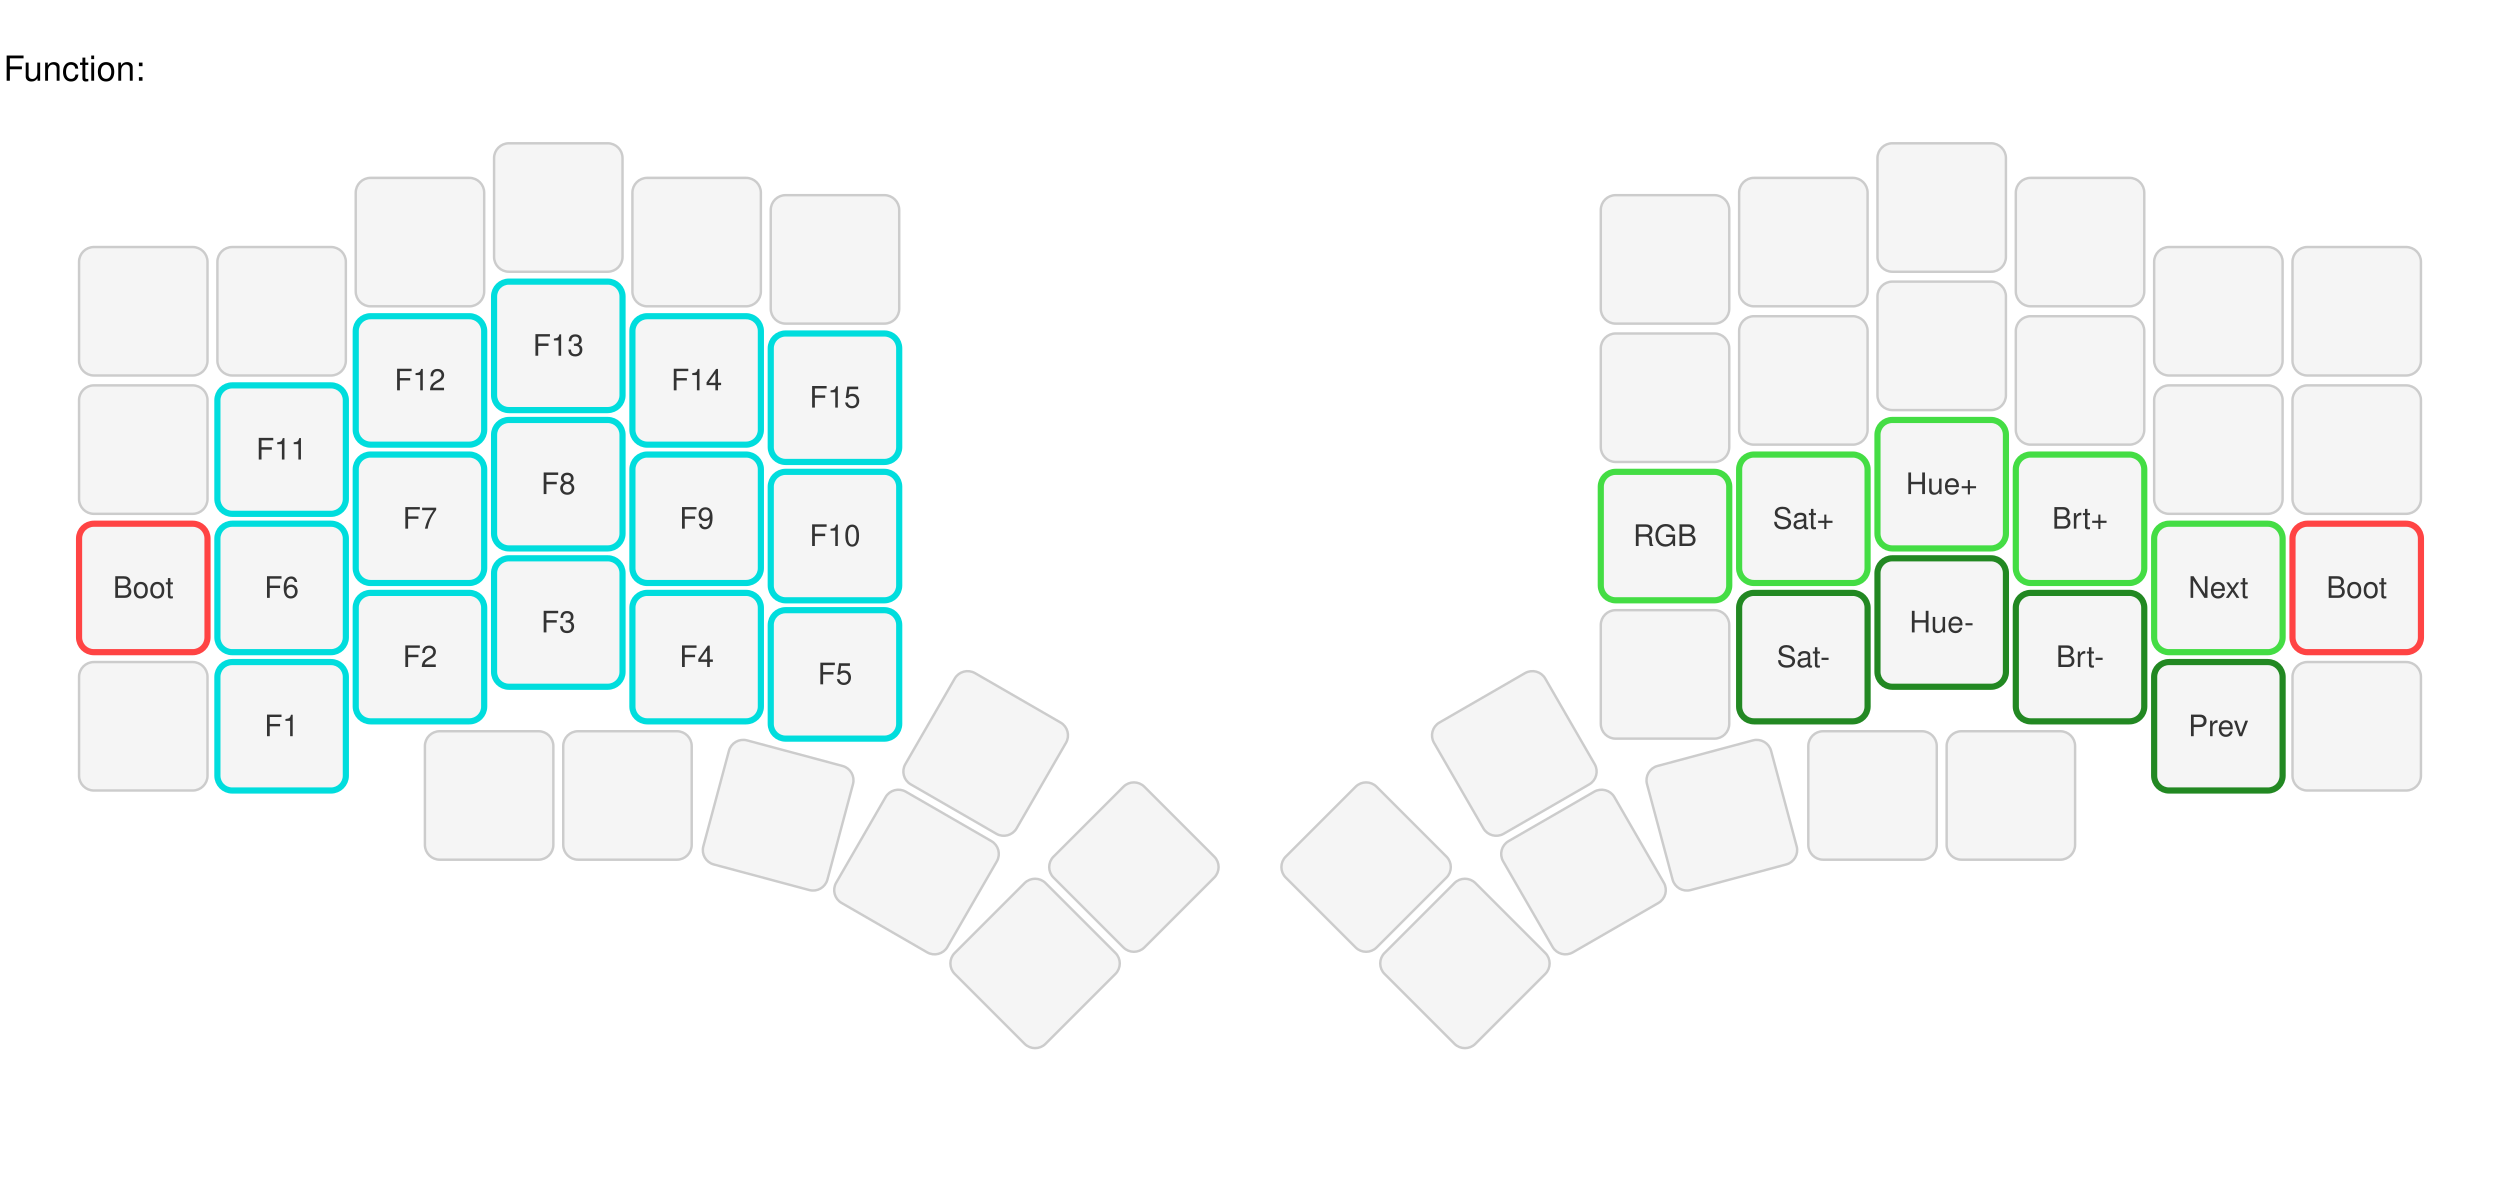
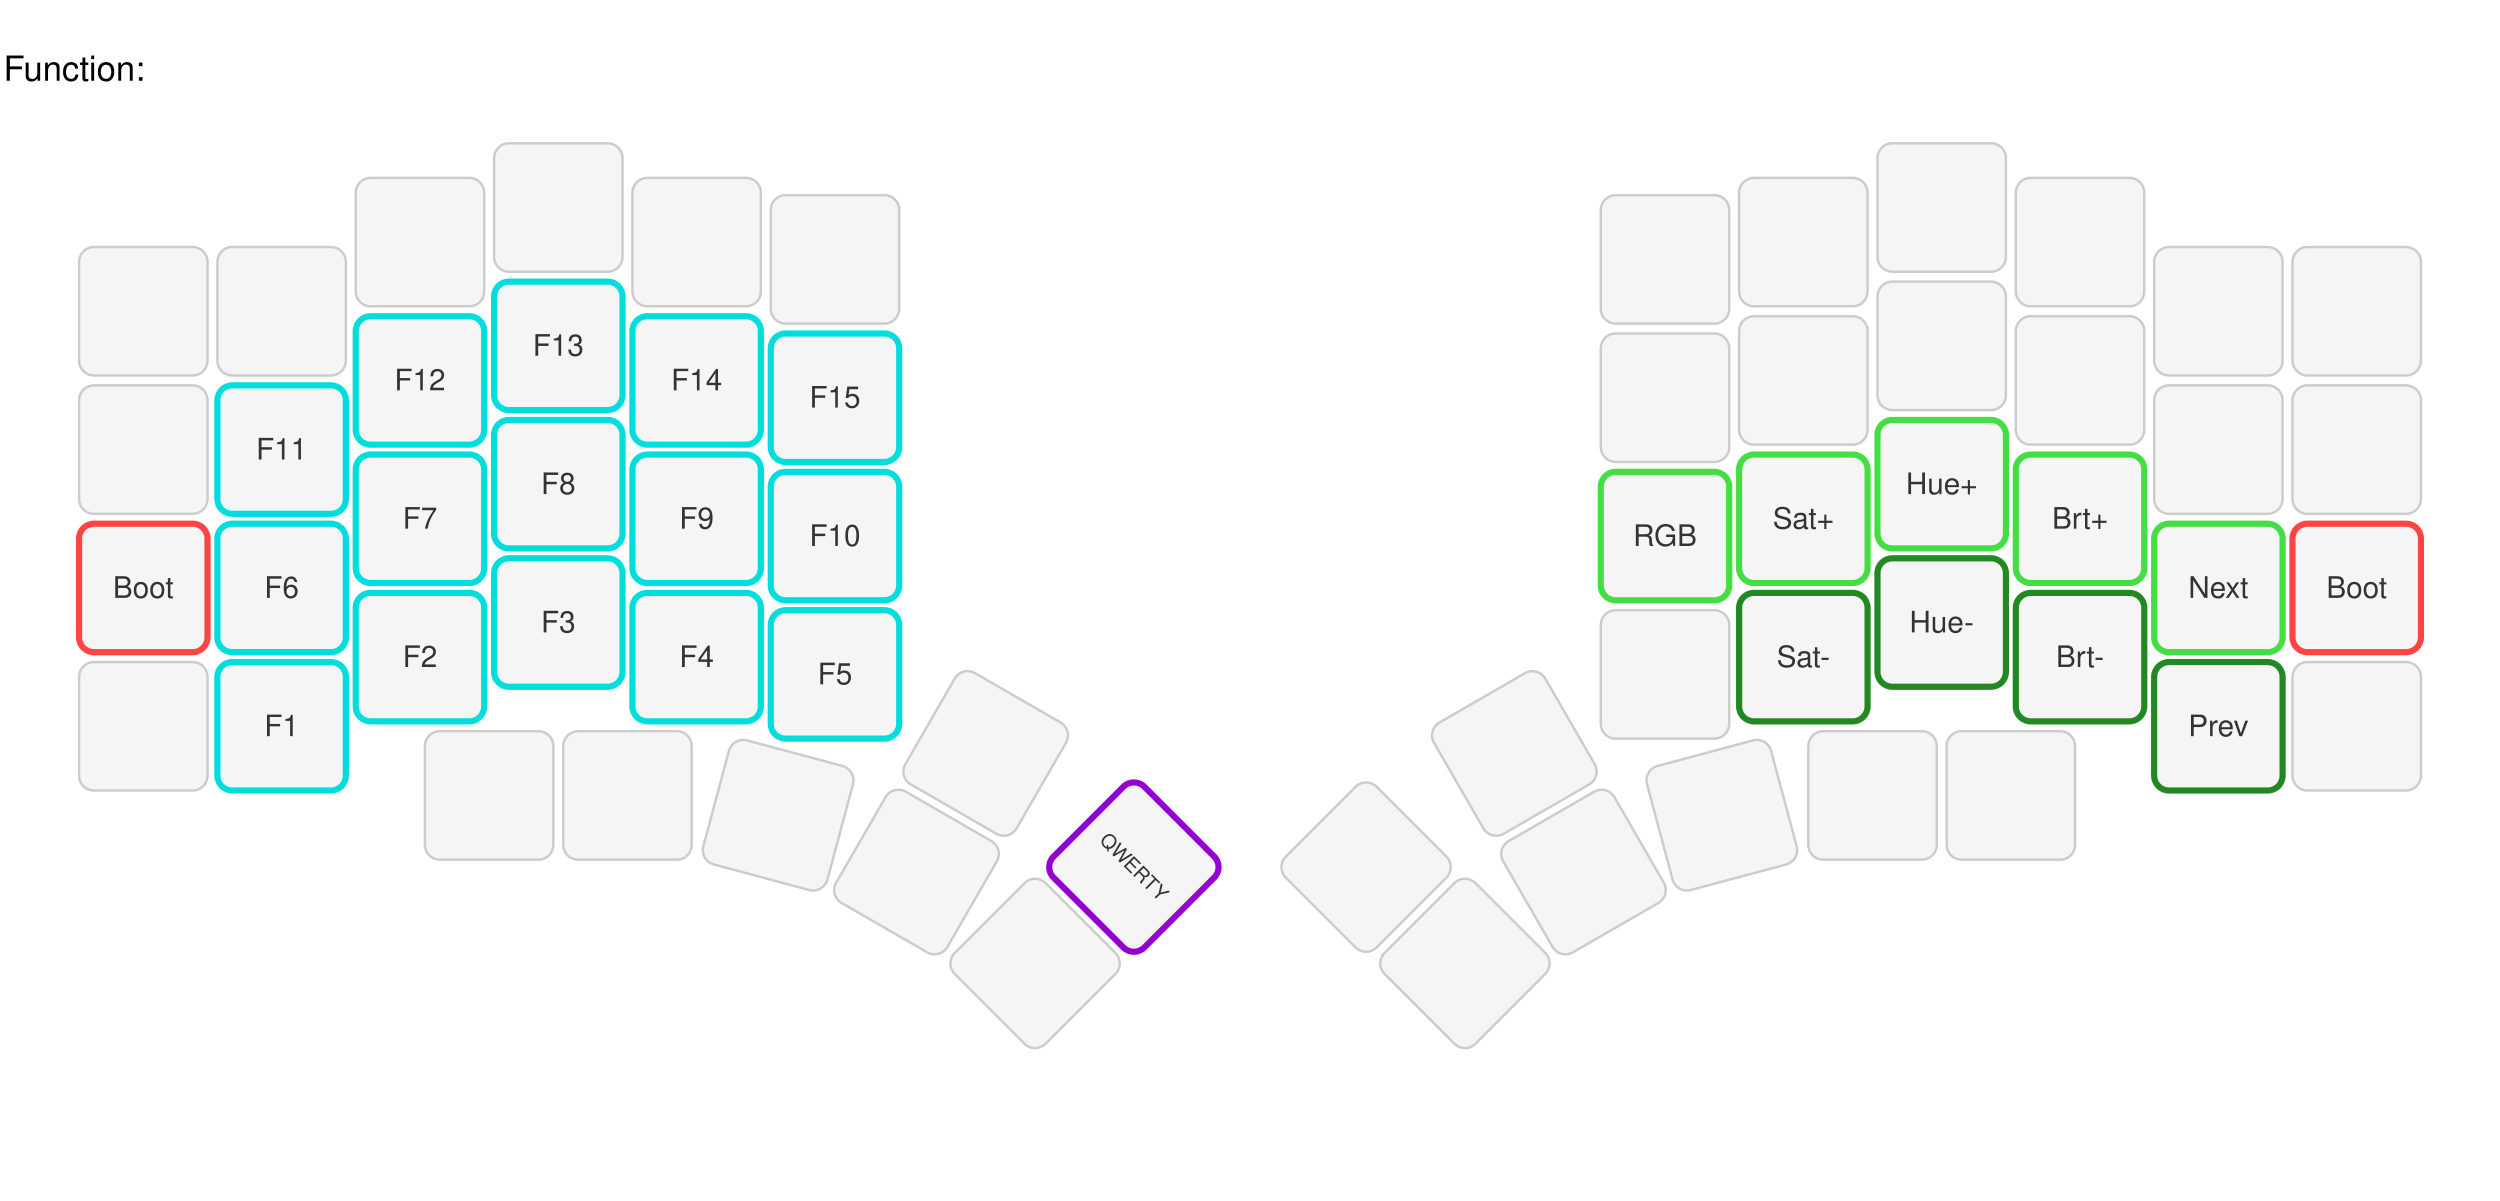
<svg xmlns="http://www.w3.org/2000/svg" width="1012" height="486" viewBox="0 0 1012 486" class="keymap">
  <style>svg {
  font-family: -apple-system, BlinkMacSystemFont, "SF Pro Text", "Helvetica Neue", Helvetica, Arial, sans-serif;
  font-size: 14px;
  font-kerning: normal;
  text-rendering: optimizeLegibility;
}
text { text-anchor: middle; dominant-baseline: middle; }
rect.key { fill: #f5f5f5; stroke: #cccccc; }
rect.held { fill: #a8d8ea; }
text.tap { font-size: 12px; fill: #333333; }
text.hold { font-size: 10px; fill: #666666; }
/* RGB layer indicator borders */
.rgb-magenta &gt; rect { stroke: #ff00ff; stroke-width: 2.5; }
.rgb-blue &gt; rect { stroke: #4488ff; stroke-width: 2.5; }
.rgb-yellow &gt; rect { stroke: #ffaa00; stroke-width: 2.5; }
.rgb-cyan &gt; rect { stroke: #00dddd; stroke-width: 2.5; }
.rgb-green &gt; rect { stroke: #44dd44; stroke-width: 2.5; }
.rgb-green-dark &gt; rect { stroke: #228822; stroke-width: 2.5; }
.rgb-red &gt; rect { stroke: #ff4444; stroke-width: 2.5; }
.rgb-orange &gt; rect { stroke: #ff8000; stroke-width: 2.5; }
+ .rgb-purple &gt; rect { stroke: #9400d3; stroke-width: 2.5; }
</style>
  <g transform="translate(30, 0)" class="layer-Function">
    <text x="0" y="28" class="label" id="Function">Function:</text>
    <g transform="translate(0, 56)">
      <g transform="translate(28, 70)" class="key keypos-0">
        <rect rx="6" ry="6" x="-26" y="-26" width="52" height="52" class="key" />
      </g>
      <g transform="translate(84, 70)" class="key keypos-1">
        <rect rx="6" ry="6" x="-26" y="-26" width="52" height="52" class="key" />
      </g>
      <g transform="translate(140, 42)" class="key keypos-2">
        <rect rx="6" ry="6" x="-26" y="-26" width="52" height="52" class="key" />
      </g>
      <g transform="translate(196, 28)" class="key keypos-3">
        <rect rx="6" ry="6" x="-26" y="-26" width="52" height="52" class="key" />
      </g>
      <g transform="translate(252, 42)" class="key keypos-4">
        <rect rx="6" ry="6" x="-26" y="-26" width="52" height="52" class="key" />
      </g>
      <g transform="translate(308, 49)" class="key keypos-5">
        <rect rx="6" ry="6" x="-26" y="-26" width="52" height="52" class="key" />
      </g>
      <g transform="translate(644, 49)" class="key keypos-6">
        <rect rx="6" ry="6" x="-26" y="-26" width="52" height="52" class="key" />
      </g>
      <g transform="translate(700, 42)" class="key keypos-7">
        <rect rx="6" ry="6" x="-26" y="-26" width="52" height="52" class="key" />
      </g>
      <g transform="translate(756, 28)" class="key keypos-8">
        <rect rx="6" ry="6" x="-26" y="-26" width="52" height="52" class="key" />
      </g>
      <g transform="translate(812, 42)" class="key keypos-9">
        <rect rx="6" ry="6" x="-26" y="-26" width="52" height="52" class="key" />
      </g>
      <g transform="translate(868, 70)" class="key keypos-10">
        <rect rx="6" ry="6" x="-26" y="-26" width="52" height="52" class="key" />
      </g>
      <g transform="translate(924, 70)" class="key keypos-11">
        <rect rx="6" ry="6" x="-26" y="-26" width="52" height="52" class="key" />
      </g>
      <g transform="translate(28, 126)" class="key keypos-12">
        <rect rx="6" ry="6" x="-26" y="-26" width="52" height="52" class="key" />
      </g>
      <g transform="translate(84, 126)" class="key rgb-cyan keypos-13">
        <rect rx="6" ry="6" x="-26" y="-26" width="52" height="52" class="key rgb-cyan" />
        <text x="0" y="0" class="key rgb-cyan tap">F11</text>
      </g>
      <g transform="translate(140, 98)" class="key rgb-cyan keypos-14">
        <rect rx="6" ry="6" x="-26" y="-26" width="52" height="52" class="key rgb-cyan" />
        <text x="0" y="0" class="key rgb-cyan tap">F12</text>
      </g>
      <g transform="translate(196, 84)" class="key rgb-cyan keypos-15">
        <rect rx="6" ry="6" x="-26" y="-26" width="52" height="52" class="key rgb-cyan" />
        <text x="0" y="0" class="key rgb-cyan tap">F13</text>
      </g>
      <g transform="translate(252, 98)" class="key rgb-cyan keypos-16">
        <rect rx="6" ry="6" x="-26" y="-26" width="52" height="52" class="key rgb-cyan" />
        <text x="0" y="0" class="key rgb-cyan tap">F14</text>
      </g>
      <g transform="translate(308, 105)" class="key rgb-cyan keypos-17">
        <rect rx="6" ry="6" x="-26" y="-26" width="52" height="52" class="key rgb-cyan" />
        <text x="0" y="0" class="key rgb-cyan tap">F15</text>
      </g>
      <g transform="translate(644, 105)" class="key keypos-18">
        <rect rx="6" ry="6" x="-26" y="-26" width="52" height="52" class="key" />
      </g>
      <g transform="translate(700, 98)" class="key keypos-19">
        <rect rx="6" ry="6" x="-26" y="-26" width="52" height="52" class="key" />
      </g>
      <g transform="translate(756, 84)" class="key keypos-20">
        <rect rx="6" ry="6" x="-26" y="-26" width="52" height="52" class="key" />
      </g>
      <g transform="translate(812, 98)" class="key keypos-21">
        <rect rx="6" ry="6" x="-26" y="-26" width="52" height="52" class="key" />
      </g>
      <g transform="translate(868, 126)" class="key keypos-22">
        <rect rx="6" ry="6" x="-26" y="-26" width="52" height="52" class="key" />
      </g>
      <g transform="translate(924, 126)" class="key keypos-23">
        <rect rx="6" ry="6" x="-26" y="-26" width="52" height="52" class="key" />
      </g>
      <g transform="translate(28, 182)" class="key rgb-red keypos-24">
        <rect rx="6" ry="6" x="-26" y="-26" width="52" height="52" class="key rgb-red" />
        <text x="0" y="0" class="key rgb-red tap">Boot</text>
      </g>
      <g transform="translate(84, 182)" class="key rgb-cyan keypos-25">
        <rect rx="6" ry="6" x="-26" y="-26" width="52" height="52" class="key rgb-cyan" />
        <text x="0" y="0" class="key rgb-cyan tap">F6</text>
      </g>
      <g transform="translate(140, 154)" class="key rgb-cyan keypos-26">
        <rect rx="6" ry="6" x="-26" y="-26" width="52" height="52" class="key rgb-cyan" />
        <text x="0" y="0" class="key rgb-cyan tap">F7</text>
      </g>
      <g transform="translate(196, 140)" class="key rgb-cyan keypos-27">
        <rect rx="6" ry="6" x="-26" y="-26" width="52" height="52" class="key rgb-cyan" />
        <text x="0" y="0" class="key rgb-cyan tap">F8</text>
      </g>
      <g transform="translate(252, 154)" class="key rgb-cyan keypos-28">
        <rect rx="6" ry="6" x="-26" y="-26" width="52" height="52" class="key rgb-cyan" />
        <text x="0" y="0" class="key rgb-cyan tap">F9</text>
      </g>
      <g transform="translate(308, 161)" class="key rgb-cyan keypos-29">
        <rect rx="6" ry="6" x="-26" y="-26" width="52" height="52" class="key rgb-cyan" />
        <text x="0" y="0" class="key rgb-cyan tap">F10</text>
      </g>
      <g transform="translate(644, 161)" class="key rgb-green keypos-30">
        <rect rx="6" ry="6" x="-26" y="-26" width="52" height="52" class="key rgb-green" />
        <text x="0" y="0" class="key rgb-green tap">RGB</text>
      </g>
      <g transform="translate(700, 154)" class="key rgb-green keypos-31">
        <rect rx="6" ry="6" x="-26" y="-26" width="52" height="52" class="key rgb-green" />
        <text x="0" y="0" class="key rgb-green tap">Sat+</text>
      </g>
      <g transform="translate(756, 140)" class="key rgb-green keypos-32">
        <rect rx="6" ry="6" x="-26" y="-26" width="52" height="52" class="key rgb-green" />
        <text x="0" y="0" class="key rgb-green tap">Hue+</text>
      </g>
      <g transform="translate(812, 154)" class="key rgb-green keypos-33">
        <rect rx="6" ry="6" x="-26" y="-26" width="52" height="52" class="key rgb-green" />
        <text x="0" y="0" class="key rgb-green tap">Brt+</text>
      </g>
      <g transform="translate(868, 182)" class="key rgb-green keypos-34">
        <rect rx="6" ry="6" x="-26" y="-26" width="52" height="52" class="key rgb-green" />
        <text x="0" y="0" class="key rgb-green tap">Next</text>
      </g>
      <g transform="translate(924, 182)" class="key rgb-red keypos-35">
        <rect rx="6" ry="6" x="-26" y="-26" width="52" height="52" class="key rgb-red" />
        <text x="0" y="0" class="key rgb-red tap">Boot</text>
      </g>
      <g transform="translate(28, 238)" class="key keypos-36">
        <rect rx="6" ry="6" x="-26" y="-26" width="52" height="52" class="key" />
      </g>
      <g transform="translate(84, 238)" class="key rgb-cyan keypos-37">
        <rect rx="6" ry="6" x="-26" y="-26" width="52" height="52" class="key rgb-cyan" />
        <text x="0" y="0" class="key rgb-cyan tap">F1</text>
      </g>
      <g transform="translate(140, 210)" class="key rgb-cyan keypos-38">
        <rect rx="6" ry="6" x="-26" y="-26" width="52" height="52" class="key rgb-cyan" />
        <text x="0" y="0" class="key rgb-cyan tap">F2</text>
      </g>
      <g transform="translate(196, 196)" class="key rgb-cyan keypos-39">
        <rect rx="6" ry="6" x="-26" y="-26" width="52" height="52" class="key rgb-cyan" />
        <text x="0" y="0" class="key rgb-cyan tap">F3</text>
      </g>
      <g transform="translate(252, 210)" class="key rgb-cyan keypos-40">
        <rect rx="6" ry="6" x="-26" y="-26" width="52" height="52" class="key rgb-cyan" />
        <text x="0" y="0" class="key rgb-cyan tap">F4</text>
      </g>
      <g transform="translate(308, 217)" class="key rgb-cyan keypos-41">
        <rect rx="6" ry="6" x="-26" y="-26" width="52" height="52" class="key rgb-cyan" />
        <text x="0" y="0" class="key rgb-cyan tap">F5</text>
      </g>
      <g transform="translate(369, 249) rotate(30.0)" class="key keypos-42">
        <rect rx="6" ry="6" x="-26" y="-26" width="52" height="52" class="key" />
      </g>
-       <g transform="translate(429, 295) rotate(45.0)" class="key keypos-43">
-         <rect rx="6" ry="6" x="-26" y="-26" width="52" height="52" class="key" />
+       <g transform="translate(429, 295) rotate(45.0)" class="key rgb-purple keypos-43">
+         <rect rx="6" ry="6" x="-26" y="-26" width="52" height="52" class="key rgb-purple" />
+         <text x="0" y="0" class="key rgb-purple tap">
+           <tspan style="font-size: 67%">QWERTY</tspan>
+         </text>
      </g>
      <g transform="translate(523, 295) rotate(-45.0)" class="key keypos-44">
        <rect rx="6" ry="6" x="-26" y="-26" width="52" height="52" class="key" />
      </g>
      <g transform="translate(583, 249) rotate(-30.0)" class="key keypos-45">
        <rect rx="6" ry="6" x="-26" y="-26" width="52" height="52" class="key" />
      </g>
      <g transform="translate(644, 217)" class="key keypos-46">
        <rect rx="6" ry="6" x="-26" y="-26" width="52" height="52" class="key" />
      </g>
      <g transform="translate(700, 210)" class="key rgb-green-dark keypos-47">
        <rect rx="6" ry="6" x="-26" y="-26" width="52" height="52" class="key rgb-green-dark" />
        <text x="0" y="0" class="key rgb-green-dark tap">Sat-</text>
      </g>
      <g transform="translate(756, 196)" class="key rgb-green-dark keypos-48">
        <rect rx="6" ry="6" x="-26" y="-26" width="52" height="52" class="key rgb-green-dark" />
        <text x="0" y="0" class="key rgb-green-dark tap">Hue-</text>
      </g>
      <g transform="translate(812, 210)" class="key rgb-green-dark keypos-49">
        <rect rx="6" ry="6" x="-26" y="-26" width="52" height="52" class="key rgb-green-dark" />
        <text x="0" y="0" class="key rgb-green-dark tap">Brt-</text>
      </g>
      <g transform="translate(868, 238)" class="key rgb-green-dark keypos-50">
        <rect rx="6" ry="6" x="-26" y="-26" width="52" height="52" class="key rgb-green-dark" />
        <text x="0" y="0" class="key rgb-green-dark tap">Prev</text>
      </g>
      <g transform="translate(924, 238)" class="key keypos-51">
        <rect rx="6" ry="6" x="-26" y="-26" width="52" height="52" class="key" />
      </g>
      <g transform="translate(168, 266)" class="key keypos-52">
        <rect rx="6" ry="6" x="-26" y="-26" width="52" height="52" class="key" />
      </g>
      <g transform="translate(224, 266)" class="key keypos-53">
        <rect rx="6" ry="6" x="-26" y="-26" width="52" height="52" class="key" />
      </g>
      <g transform="translate(285, 274) rotate(15.0)" class="key keypos-54">
        <rect rx="6" ry="6" x="-26" y="-26" width="52" height="52" class="key" />
      </g>
      <g transform="translate(341, 297) rotate(30.0)" class="key keypos-55">
        <rect rx="6" ry="6" x="-26" y="-26" width="52" height="52" class="key" />
      </g>
      <g transform="translate(389, 334) rotate(45.0)" class="key keypos-56">
        <rect rx="6" ry="6" x="-26" y="-26" width="52" height="52" class="key" />
      </g>
      <g transform="translate(563, 334) rotate(-45.0)" class="key keypos-57">
        <rect rx="6" ry="6" x="-26" y="-26" width="52" height="52" class="key" />
      </g>
      <g transform="translate(611, 297) rotate(-30.0)" class="key keypos-58">
        <rect rx="6" ry="6" x="-26" y="-26" width="52" height="52" class="key" />
      </g>
      <g transform="translate(667, 274) rotate(-15.0)" class="key keypos-59">
        <rect rx="6" ry="6" x="-26" y="-26" width="52" height="52" class="key" />
      </g>
      <g transform="translate(728, 266)" class="key keypos-60">
        <rect rx="6" ry="6" x="-26" y="-26" width="52" height="52" class="key" />
      </g>
      <g transform="translate(784, 266)" class="key keypos-61">
        <rect rx="6" ry="6" x="-26" y="-26" width="52" height="52" class="key" />
      </g>
    </g>
  </g>
</svg>
